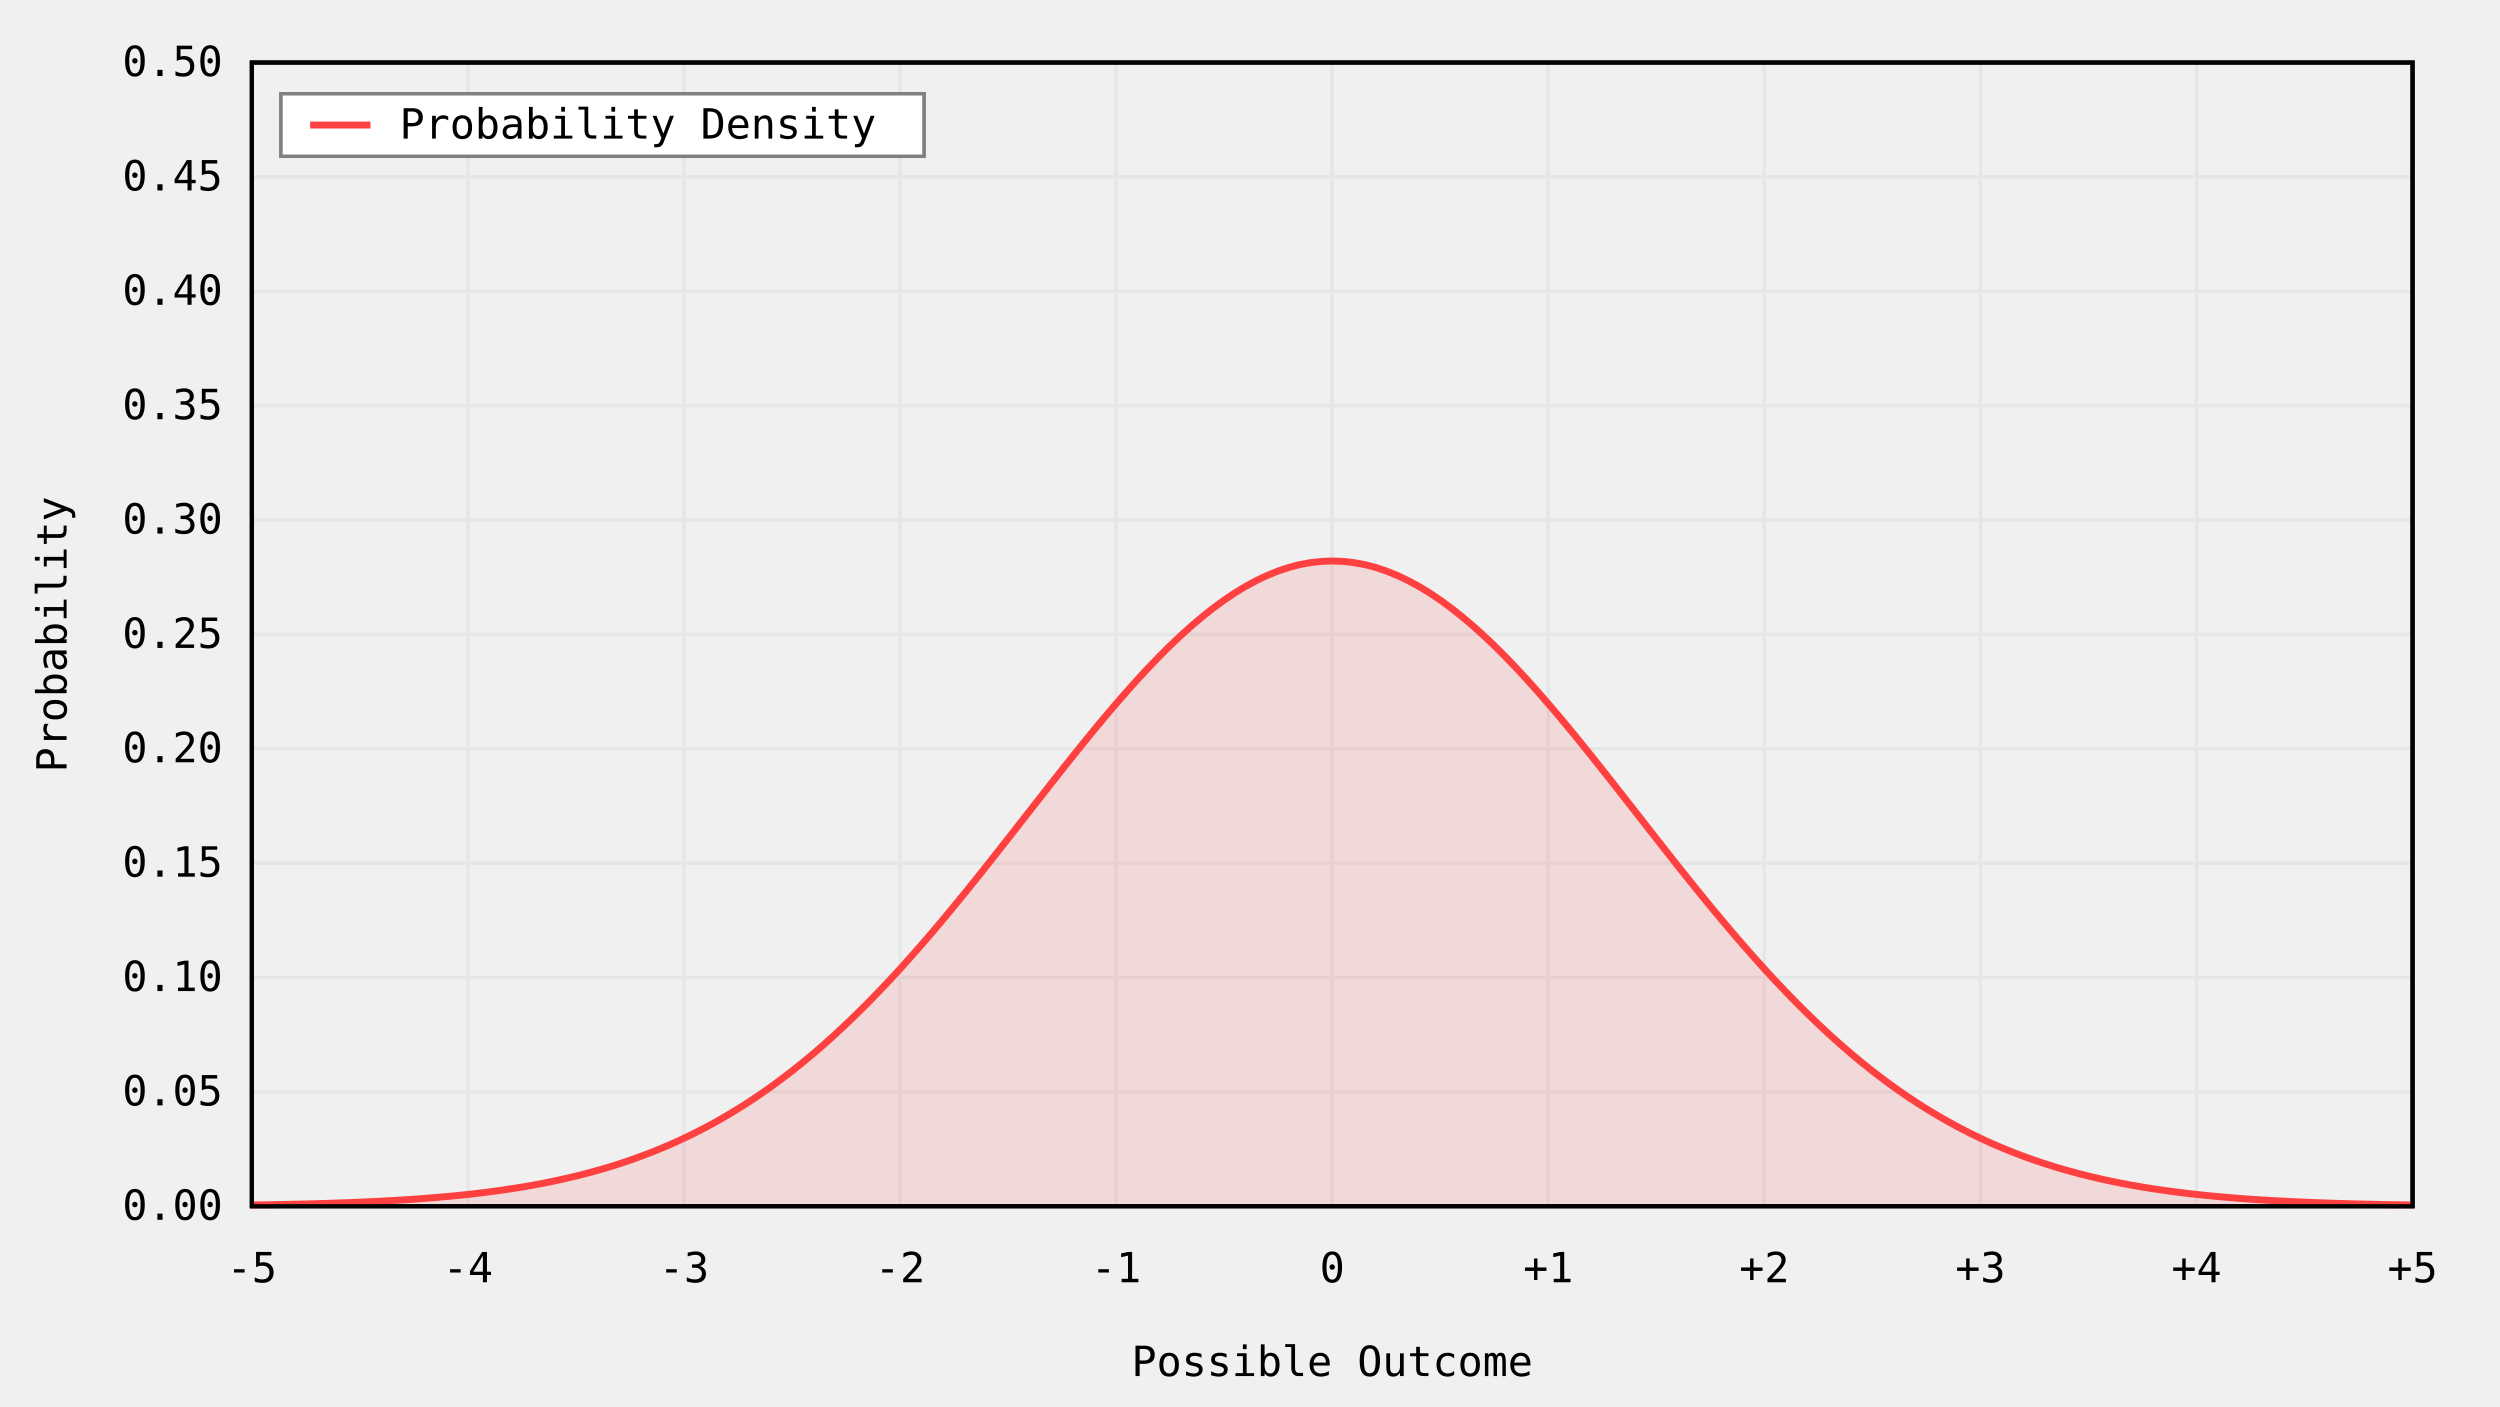
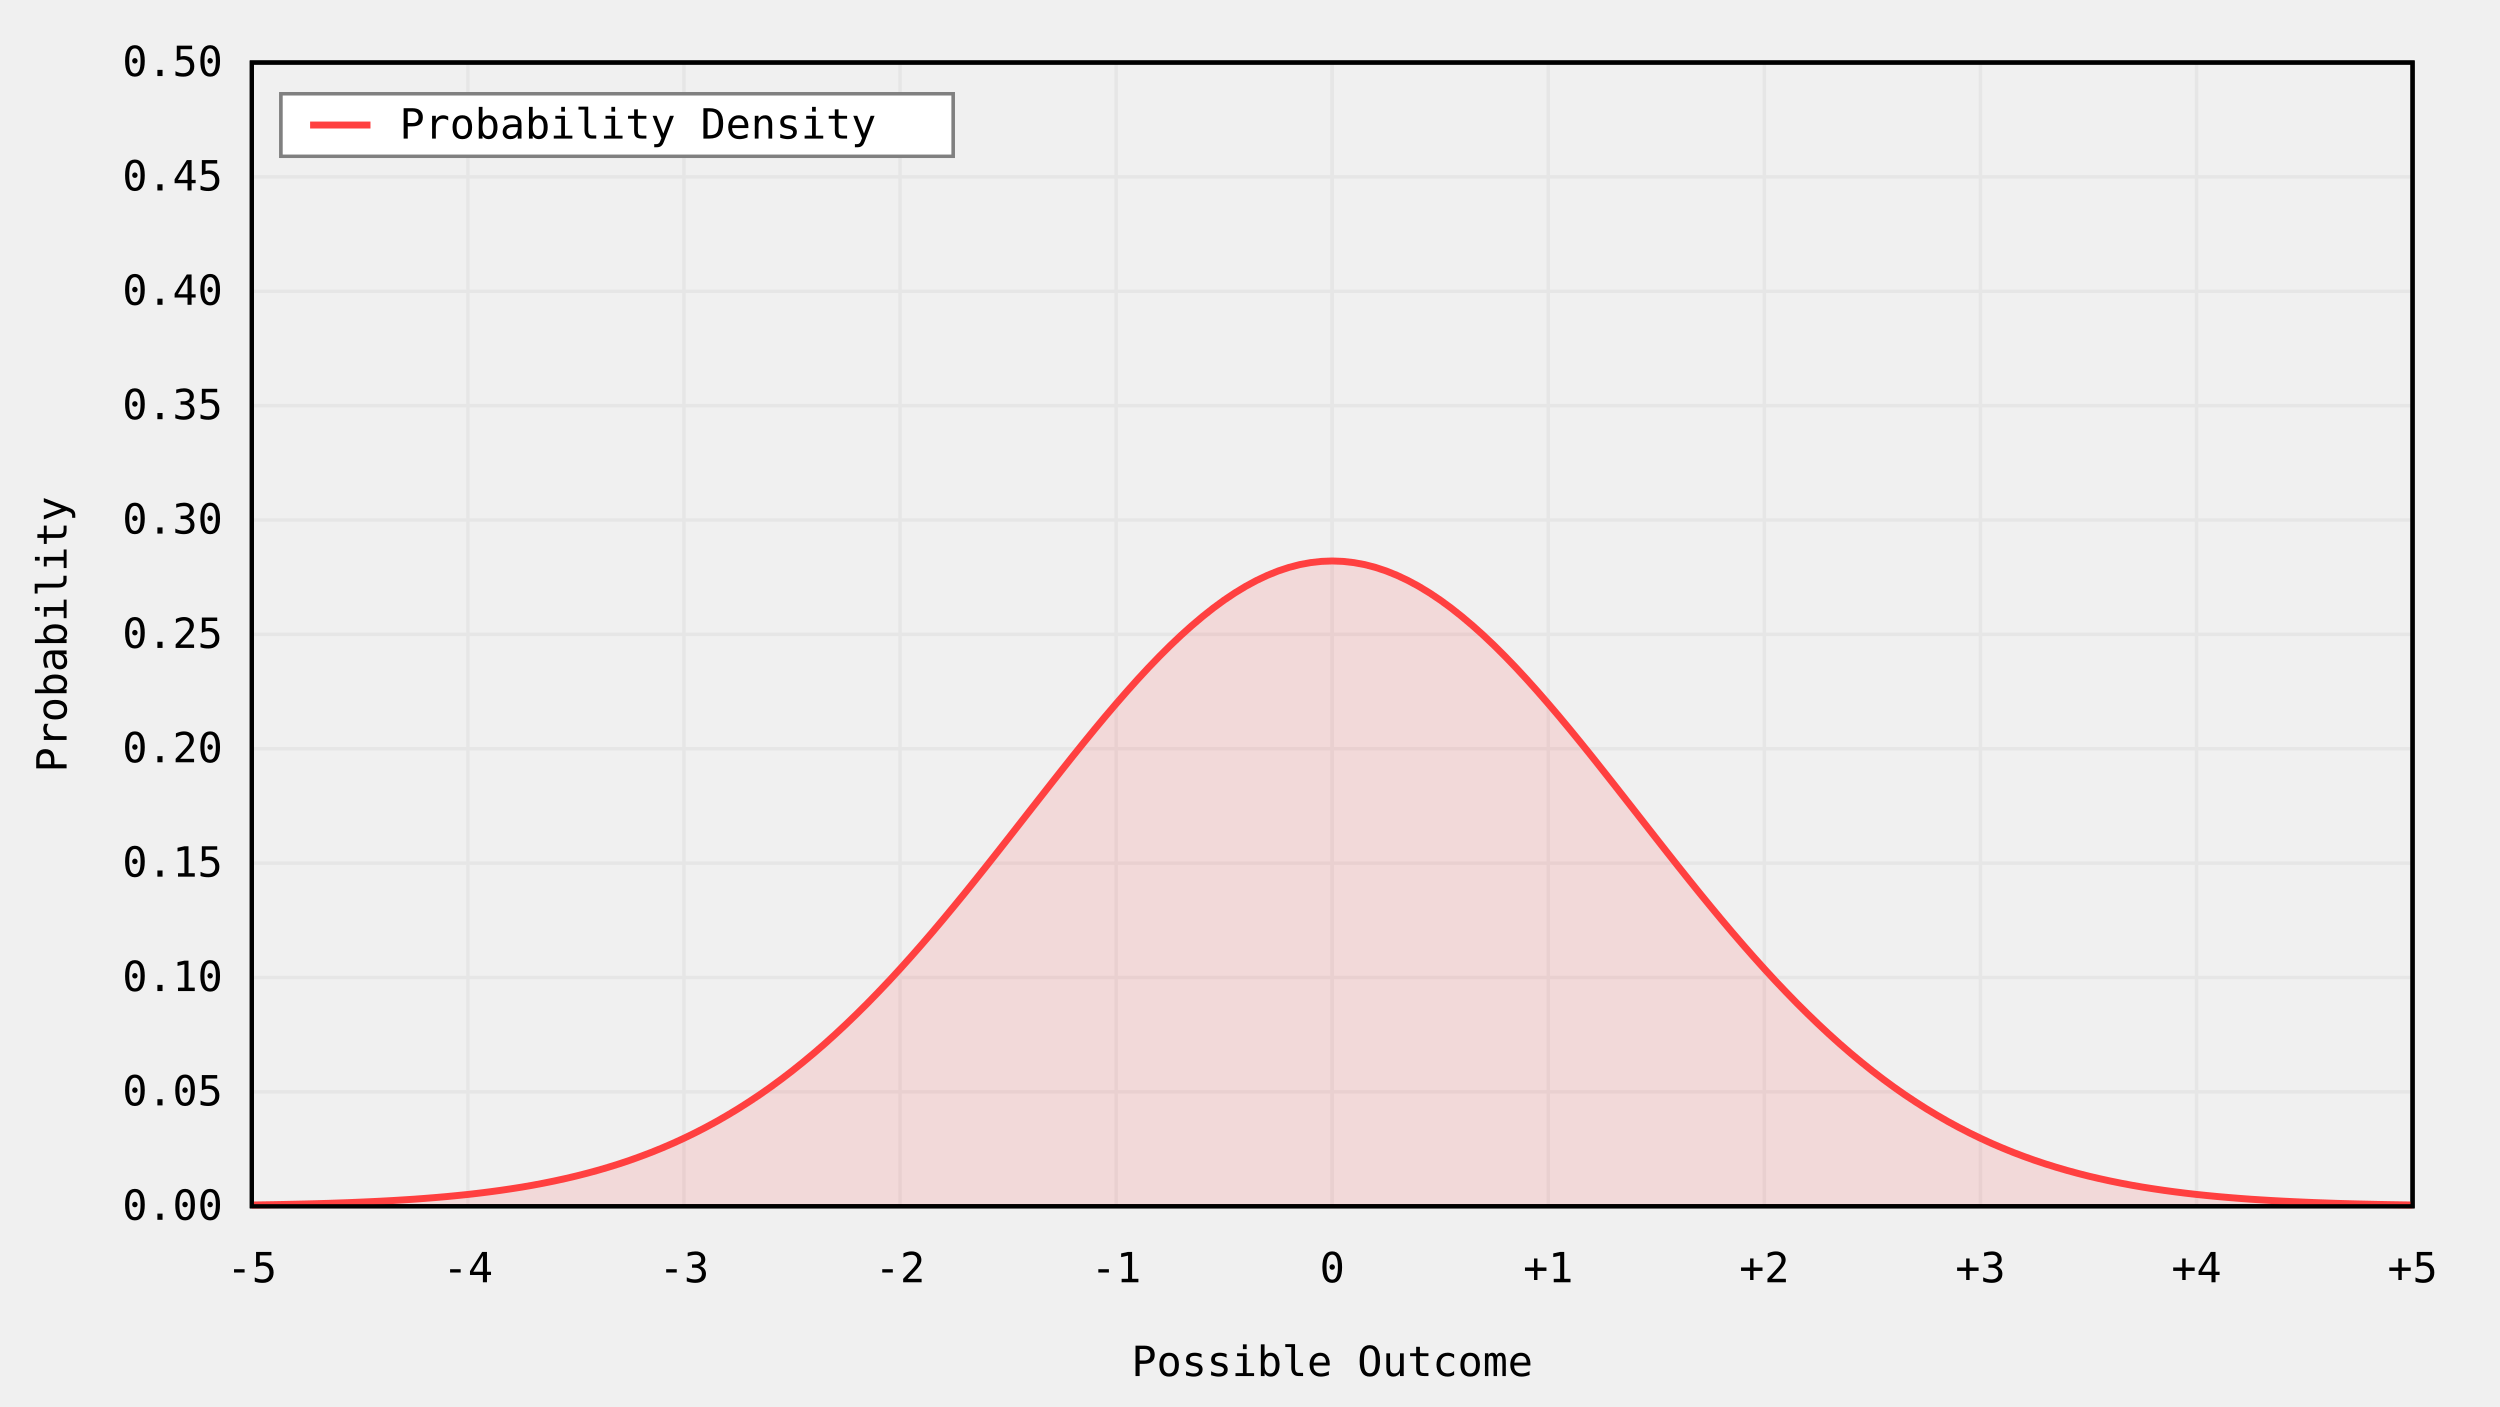
<svg xmlns="http://www.w3.org/2000/svg" xmlns:xlink="http://www.w3.org/1999/xlink" width="720" height="405" viewBox="0 0 720 405">
  <g id="gnuplot_canvas">
    <rect x="0" y="0" width="720" height="405" fill="none" />
    <defs>
      <circle id="gpDot" r="0.5" stroke-width="0.5" stroke="currentColor" />
      <path id="gpPt0" stroke-width="0.222" stroke="currentColor" d="M-1,0 h2 M0,-1 v2" />
      <path id="gpPt1" stroke-width="0.222" stroke="currentColor" d="M-1,-1 L1,1 M1,-1 L-1,1" />
      <path id="gpPt2" stroke-width="0.222" stroke="currentColor" d="M-1,0 L1,0 M0,-1 L0,1 M-1,-1 L1,1 M-1,1 L1,-1" />
      <rect id="gpPt3" stroke-width="0.222" stroke="currentColor" x="-1" y="-1" width="2" height="2" />
      <rect id="gpPt4" stroke-width="0.222" stroke="currentColor" fill="currentColor" x="-1" y="-1" width="2" height="2" />
      <circle id="gpPt5" stroke-width="0.222" stroke="currentColor" cx="0" cy="0" r="1" />
      <use xlink:href="#gpPt5" id="gpPt6" fill="currentColor" stroke="none" />
      <path id="gpPt7" stroke-width="0.222" stroke="currentColor" d="M0,-1.33 L-1.33,0.67 L1.33,0.67 z" />
      <use xlink:href="#gpPt7" id="gpPt8" fill="currentColor" stroke="none" />
      <use xlink:href="#gpPt7" id="gpPt9" stroke="currentColor" transform="rotate(180)" />
      <use xlink:href="#gpPt9" id="gpPt10" fill="currentColor" stroke="none" />
      <use xlink:href="#gpPt3" id="gpPt11" stroke="currentColor" transform="rotate(45)" />
      <use xlink:href="#gpPt11" id="gpPt12" fill="currentColor" stroke="none" />
      <path id="gpPt13" stroke-width="0.222" stroke="currentColor" d="M0,1.330 L1.265,0.411 L0.782,-1.067 L-0.782,-1.076 L-1.265,0.411 z" />
      <use xlink:href="#gpPt13" id="gpPt14" fill="currentColor" stroke="none" />
      <filter id="textbox" filterUnits="objectBoundingBox" x="0" y="0" height="1" width="1">
        <feFlood flood-color="white" flood-opacity="1" result="bgnd" />
        <feComposite in="SourceGraphic" in2="bgnd" operator="atop" />
      </filter>
      <filter id="greybox" filterUnits="objectBoundingBox" x="0" y="0" height="1" width="1">
        <feFlood flood-color="lightgrey" flood-opacity="1" result="grey" />
        <feComposite in="SourceGraphic" in2="grey" operator="atop" />
      </filter>
    </defs>
    <g fill="none" color="white" stroke="currentColor" stroke-width="1.00" stroke-linecap="butt" stroke-linejoin="miter">
</g>
    <g fill="none" color="white" stroke="currentColor" stroke-width="1.20" stroke-linecap="butt" stroke-linejoin="miter">
</g>
    <g fill="none" color="black" stroke="currentColor" stroke-width="1.20" stroke-linecap="butt" stroke-linejoin="miter">
</g>
    <g fill="none" color="black" stroke="black" stroke-width="1.00" stroke-linecap="butt" stroke-linejoin="miter">
</g>
    <g fill="none" color="black" stroke="currentColor" stroke-width="1.00" stroke-linecap="butt" stroke-linejoin="miter">
      <path stroke="rgb(230, 230, 230)" class="gridline" d="M72.53,347.40 L694.82,347.40  " />
    </g>
    <g fill="none" color="black" stroke="rgb(230, 230, 230)" stroke-width="1.20" stroke-linecap="butt" stroke-linejoin="miter">
</g>
    <g fill="none" color="black" stroke="currentColor" stroke-width="1.20" stroke-linecap="butt" stroke-linejoin="miter">
      <path stroke="black" d="M72.53,347.40 M694.82,347.40  " />
      <g transform="translate(64.14,351.30)" stroke="none" fill="black" font-family="monospace" font-size="12.00" text-anchor="end">
        <text>
          <tspan font-family="monospace">0.00</tspan>
        </text>
      </g>
    </g>
    <g fill="none" color="black" stroke="currentColor" stroke-width="1.20" stroke-linecap="butt" stroke-linejoin="miter">
</g>
    <g fill="none" color="black" stroke="black" stroke-width="1.00" stroke-linecap="butt" stroke-linejoin="miter">
</g>
    <g fill="none" color="black" stroke="currentColor" stroke-width="1.00" stroke-linecap="butt" stroke-linejoin="miter">
      <path stroke="rgb(230, 230, 230)" class="gridline" d="M72.53,314.46 L694.82,314.46  " />
    </g>
    <g fill="none" color="black" stroke="rgb(230, 230, 230)" stroke-width="1.20" stroke-linecap="butt" stroke-linejoin="miter">
</g>
    <g fill="none" color="black" stroke="currentColor" stroke-width="1.20" stroke-linecap="butt" stroke-linejoin="miter">
      <path stroke="black" d="M72.53,314.46 M694.82,314.46  " />
      <g transform="translate(64.14,318.36)" stroke="none" fill="black" font-family="monospace" font-size="12.00" text-anchor="end">
        <text>
          <tspan font-family="monospace">0.05</tspan>
        </text>
      </g>
    </g>
    <g fill="none" color="black" stroke="currentColor" stroke-width="1.20" stroke-linecap="butt" stroke-linejoin="miter">
</g>
    <g fill="none" color="black" stroke="black" stroke-width="1.00" stroke-linecap="butt" stroke-linejoin="miter">
</g>
    <g fill="none" color="black" stroke="currentColor" stroke-width="1.00" stroke-linecap="butt" stroke-linejoin="miter">
      <path stroke="rgb(230, 230, 230)" class="gridline" d="M72.53,281.52 L694.82,281.52  " />
    </g>
    <g fill="none" color="black" stroke="rgb(230, 230, 230)" stroke-width="1.20" stroke-linecap="butt" stroke-linejoin="miter">
</g>
    <g fill="none" color="black" stroke="currentColor" stroke-width="1.20" stroke-linecap="butt" stroke-linejoin="miter">
      <path stroke="black" d="M72.53,281.52 M694.82,281.52  " />
      <g transform="translate(64.14,285.42)" stroke="none" fill="black" font-family="monospace" font-size="12.00" text-anchor="end">
        <text>
          <tspan font-family="monospace">0.10</tspan>
        </text>
      </g>
    </g>
    <g fill="none" color="black" stroke="currentColor" stroke-width="1.20" stroke-linecap="butt" stroke-linejoin="miter">
</g>
    <g fill="none" color="black" stroke="black" stroke-width="1.00" stroke-linecap="butt" stroke-linejoin="miter">
</g>
    <g fill="none" color="black" stroke="currentColor" stroke-width="1.00" stroke-linecap="butt" stroke-linejoin="miter">
      <path stroke="rgb(230, 230, 230)" class="gridline" d="M72.53,248.58 L694.82,248.58  " />
    </g>
    <g fill="none" color="black" stroke="rgb(230, 230, 230)" stroke-width="1.20" stroke-linecap="butt" stroke-linejoin="miter">
</g>
    <g fill="none" color="black" stroke="currentColor" stroke-width="1.20" stroke-linecap="butt" stroke-linejoin="miter">
      <path stroke="black" d="M72.53,248.58 M694.82,248.58  " />
      <g transform="translate(64.14,252.48)" stroke="none" fill="black" font-family="monospace" font-size="12.00" text-anchor="end">
        <text>
          <tspan font-family="monospace">0.15</tspan>
        </text>
      </g>
    </g>
    <g fill="none" color="black" stroke="currentColor" stroke-width="1.20" stroke-linecap="butt" stroke-linejoin="miter">
</g>
    <g fill="none" color="black" stroke="black" stroke-width="1.00" stroke-linecap="butt" stroke-linejoin="miter">
</g>
    <g fill="none" color="black" stroke="currentColor" stroke-width="1.00" stroke-linecap="butt" stroke-linejoin="miter">
      <path stroke="rgb(230, 230, 230)" class="gridline" d="M72.53,215.64 L694.82,215.64  " />
    </g>
    <g fill="none" color="black" stroke="rgb(230, 230, 230)" stroke-width="1.20" stroke-linecap="butt" stroke-linejoin="miter">
</g>
    <g fill="none" color="black" stroke="currentColor" stroke-width="1.20" stroke-linecap="butt" stroke-linejoin="miter">
      <path stroke="black" d="M72.53,215.64 M694.82,215.64  " />
      <g transform="translate(64.14,219.54)" stroke="none" fill="black" font-family="monospace" font-size="12.00" text-anchor="end">
        <text>
          <tspan font-family="monospace">0.20</tspan>
        </text>
      </g>
    </g>
    <g fill="none" color="black" stroke="currentColor" stroke-width="1.20" stroke-linecap="butt" stroke-linejoin="miter">
</g>
    <g fill="none" color="black" stroke="black" stroke-width="1.00" stroke-linecap="butt" stroke-linejoin="miter">
</g>
    <g fill="none" color="black" stroke="currentColor" stroke-width="1.00" stroke-linecap="butt" stroke-linejoin="miter">
      <path stroke="rgb(230, 230, 230)" class="gridline" d="M72.53,182.70 L694.82,182.70  " />
    </g>
    <g fill="none" color="black" stroke="rgb(230, 230, 230)" stroke-width="1.20" stroke-linecap="butt" stroke-linejoin="miter">
</g>
    <g fill="none" color="black" stroke="currentColor" stroke-width="1.20" stroke-linecap="butt" stroke-linejoin="miter">
      <path stroke="black" d="M72.53,182.70 M694.82,182.70  " />
      <g transform="translate(64.14,186.60)" stroke="none" fill="black" font-family="monospace" font-size="12.00" text-anchor="end">
        <text>
          <tspan font-family="monospace">0.25</tspan>
        </text>
      </g>
    </g>
    <g fill="none" color="black" stroke="currentColor" stroke-width="1.20" stroke-linecap="butt" stroke-linejoin="miter">
</g>
    <g fill="none" color="black" stroke="black" stroke-width="1.00" stroke-linecap="butt" stroke-linejoin="miter">
</g>
    <g fill="none" color="black" stroke="currentColor" stroke-width="1.00" stroke-linecap="butt" stroke-linejoin="miter">
      <path stroke="rgb(230, 230, 230)" class="gridline" d="M72.53,149.77 L694.82,149.77  " />
    </g>
    <g fill="none" color="black" stroke="rgb(230, 230, 230)" stroke-width="1.20" stroke-linecap="butt" stroke-linejoin="miter">
</g>
    <g fill="none" color="black" stroke="currentColor" stroke-width="1.20" stroke-linecap="butt" stroke-linejoin="miter">
      <path stroke="black" d="M72.53,149.77 M694.82,149.77  " />
      <g transform="translate(64.14,153.67)" stroke="none" fill="black" font-family="monospace" font-size="12.00" text-anchor="end">
        <text>
          <tspan font-family="monospace">0.30</tspan>
        </text>
      </g>
    </g>
    <g fill="none" color="black" stroke="currentColor" stroke-width="1.20" stroke-linecap="butt" stroke-linejoin="miter">
</g>
    <g fill="none" color="black" stroke="black" stroke-width="1.00" stroke-linecap="butt" stroke-linejoin="miter">
</g>
    <g fill="none" color="black" stroke="currentColor" stroke-width="1.00" stroke-linecap="butt" stroke-linejoin="miter">
      <path stroke="rgb(230, 230, 230)" class="gridline" d="M72.53,116.83 L694.82,116.83  " />
    </g>
    <g fill="none" color="black" stroke="rgb(230, 230, 230)" stroke-width="1.20" stroke-linecap="butt" stroke-linejoin="miter">
</g>
    <g fill="none" color="black" stroke="currentColor" stroke-width="1.20" stroke-linecap="butt" stroke-linejoin="miter">
      <path stroke="black" d="M72.53,116.83 M694.82,116.83  " />
      <g transform="translate(64.14,120.73)" stroke="none" fill="black" font-family="monospace" font-size="12.00" text-anchor="end">
        <text>
          <tspan font-family="monospace">0.35</tspan>
        </text>
      </g>
    </g>
    <g fill="none" color="black" stroke="currentColor" stroke-width="1.20" stroke-linecap="butt" stroke-linejoin="miter">
</g>
    <g fill="none" color="black" stroke="black" stroke-width="1.00" stroke-linecap="butt" stroke-linejoin="miter">
</g>
    <g fill="none" color="black" stroke="currentColor" stroke-width="1.00" stroke-linecap="butt" stroke-linejoin="miter">
      <path stroke="rgb(230, 230, 230)" class="gridline" d="M72.53,83.89 L694.82,83.89  " />
    </g>
    <g fill="none" color="black" stroke="rgb(230, 230, 230)" stroke-width="1.20" stroke-linecap="butt" stroke-linejoin="miter">
</g>
    <g fill="none" color="black" stroke="currentColor" stroke-width="1.20" stroke-linecap="butt" stroke-linejoin="miter">
      <path stroke="black" d="M72.53,83.89 M694.82,83.89  " />
      <g transform="translate(64.14,87.79)" stroke="none" fill="black" font-family="monospace" font-size="12.00" text-anchor="end">
        <text>
          <tspan font-family="monospace">0.40</tspan>
        </text>
      </g>
    </g>
    <g fill="none" color="black" stroke="currentColor" stroke-width="1.20" stroke-linecap="butt" stroke-linejoin="miter">
</g>
    <g fill="none" color="black" stroke="black" stroke-width="1.00" stroke-linecap="butt" stroke-linejoin="miter">
</g>
    <g fill="none" color="black" stroke="currentColor" stroke-width="1.00" stroke-linecap="butt" stroke-linejoin="miter">
      <path stroke="rgb(230, 230, 230)" class="gridline" d="M72.53,50.95 L694.82,50.95  " />
    </g>
    <g fill="none" color="black" stroke="rgb(230, 230, 230)" stroke-width="1.20" stroke-linecap="butt" stroke-linejoin="miter">
</g>
    <g fill="none" color="black" stroke="currentColor" stroke-width="1.20" stroke-linecap="butt" stroke-linejoin="miter">
      <path stroke="black" d="M72.53,50.95 M694.82,50.95  " />
      <g transform="translate(64.14,54.85)" stroke="none" fill="black" font-family="monospace" font-size="12.00" text-anchor="end">
        <text>
          <tspan font-family="monospace">0.45</tspan>
        </text>
      </g>
    </g>
    <g fill="none" color="black" stroke="currentColor" stroke-width="1.20" stroke-linecap="butt" stroke-linejoin="miter">
</g>
    <g fill="none" color="black" stroke="black" stroke-width="1.00" stroke-linecap="butt" stroke-linejoin="miter">
</g>
    <g fill="none" color="black" stroke="currentColor" stroke-width="1.00" stroke-linecap="butt" stroke-linejoin="miter">
      <path stroke="rgb(230, 230, 230)" class="gridline" d="M72.53,18.01 L694.82,18.01  " />
    </g>
    <g fill="none" color="black" stroke="rgb(230, 230, 230)" stroke-width="1.20" stroke-linecap="butt" stroke-linejoin="miter">
</g>
    <g fill="none" color="black" stroke="currentColor" stroke-width="1.20" stroke-linecap="butt" stroke-linejoin="miter">
      <path stroke="black" d="M72.53,18.01 M694.82,18.01  " />
      <g transform="translate(64.14,21.91)" stroke="none" fill="black" font-family="monospace" font-size="12.00" text-anchor="end">
        <text>
          <tspan font-family="monospace">0.50</tspan>
        </text>
      </g>
    </g>
    <g fill="none" color="black" stroke="currentColor" stroke-width="1.20" stroke-linecap="butt" stroke-linejoin="miter">
</g>
    <g fill="none" color="black" stroke="black" stroke-width="1.00" stroke-linecap="butt" stroke-linejoin="miter">
</g>
    <g fill="none" color="black" stroke="currentColor" stroke-width="1.00" stroke-linecap="butt" stroke-linejoin="miter">
      <path stroke="rgb(230, 230, 230)" class="gridline" d="M383.68,347.40 L383.68,18.01  " />
    </g>
    <g fill="none" color="black" stroke="rgb(230, 230, 230)" stroke-width="1.20" stroke-linecap="butt" stroke-linejoin="miter">
</g>
    <g fill="none" color="black" stroke="currentColor" stroke-width="1.20" stroke-linecap="butt" stroke-linejoin="miter">
      <path stroke="black" d="M383.68,347.40 M383.68,18.01  " />
      <g transform="translate(383.68,369.30)" stroke="none" fill="black" font-family="monospace" font-size="12.00" text-anchor="middle">
        <text>
          <tspan font-family="monospace">0</tspan>
        </text>
      </g>
    </g>
    <g fill="none" color="black" stroke="currentColor" stroke-width="1.20" stroke-linecap="butt" stroke-linejoin="miter">
</g>
    <g fill="none" color="black" stroke="black" stroke-width="1.00" stroke-linecap="butt" stroke-linejoin="miter">
</g>
    <g fill="none" color="black" stroke="currentColor" stroke-width="1.00" stroke-linecap="butt" stroke-linejoin="miter">
      <path stroke="rgb(230, 230, 230)" class="gridline" d="M72.53,347.40 L72.53,18.01  " />
    </g>
    <g fill="none" color="black" stroke="rgb(230, 230, 230)" stroke-width="1.20" stroke-linecap="butt" stroke-linejoin="miter">
</g>
    <g fill="none" color="black" stroke="currentColor" stroke-width="1.20" stroke-linecap="butt" stroke-linejoin="miter">
      <path stroke="black" d="M72.53,347.40 M72.53,18.01  " />
      <g transform="translate(72.53,369.30)" stroke="none" fill="black" font-family="monospace" font-size="12.00" text-anchor="middle">
        <text>
          <tspan font-family="monospace">-5</tspan>
        </text>
      </g>
    </g>
    <g fill="none" color="black" stroke="currentColor" stroke-width="1.20" stroke-linecap="butt" stroke-linejoin="miter">
</g>
    <g fill="none" color="black" stroke="black" stroke-width="1.00" stroke-linecap="butt" stroke-linejoin="miter">
</g>
    <g fill="none" color="black" stroke="currentColor" stroke-width="1.00" stroke-linecap="butt" stroke-linejoin="miter">
      <path stroke="rgb(230, 230, 230)" class="gridline" d="M134.76,347.40 L134.76,45.01 M134.76,27.01 L134.76,18.01  " />
    </g>
    <g fill="none" color="black" stroke="rgb(230, 230, 230)" stroke-width="1.20" stroke-linecap="butt" stroke-linejoin="miter">
</g>
    <g fill="none" color="black" stroke="currentColor" stroke-width="1.20" stroke-linecap="butt" stroke-linejoin="miter">
      <path stroke="black" d="M134.76,347.40 M134.76,18.01  " />
      <g transform="translate(134.76,369.30)" stroke="none" fill="black" font-family="monospace" font-size="12.00" text-anchor="middle">
        <text>
          <tspan font-family="monospace">-4</tspan>
        </text>
      </g>
    </g>
    <g fill="none" color="black" stroke="currentColor" stroke-width="1.20" stroke-linecap="butt" stroke-linejoin="miter">
</g>
    <g fill="none" color="black" stroke="black" stroke-width="1.00" stroke-linecap="butt" stroke-linejoin="miter">
</g>
    <g fill="none" color="black" stroke="currentColor" stroke-width="1.00" stroke-linecap="butt" stroke-linejoin="miter">
      <path stroke="rgb(230, 230, 230)" class="gridline" d="M196.99,347.40 L196.99,45.01 M196.99,27.01 L196.99,18.01  " />
    </g>
    <g fill="none" color="black" stroke="rgb(230, 230, 230)" stroke-width="1.20" stroke-linecap="butt" stroke-linejoin="miter">
</g>
    <g fill="none" color="black" stroke="currentColor" stroke-width="1.20" stroke-linecap="butt" stroke-linejoin="miter">
      <path stroke="black" d="M196.99,347.40 M196.99,18.01  " />
      <g transform="translate(196.99,369.30)" stroke="none" fill="black" font-family="monospace" font-size="12.00" text-anchor="middle">
        <text>
          <tspan font-family="monospace">-3</tspan>
        </text>
      </g>
    </g>
    <g fill="none" color="black" stroke="currentColor" stroke-width="1.20" stroke-linecap="butt" stroke-linejoin="miter">
</g>
    <g fill="none" color="black" stroke="black" stroke-width="1.00" stroke-linecap="butt" stroke-linejoin="miter">
</g>
    <g fill="none" color="black" stroke="currentColor" stroke-width="1.00" stroke-linecap="butt" stroke-linejoin="miter">
      <path stroke="rgb(230, 230, 230)" class="gridline" d="M259.22,347.40 L259.22,45.01 M259.22,27.01 L259.22,18.01  " />
    </g>
    <g fill="none" color="black" stroke="rgb(230, 230, 230)" stroke-width="1.20" stroke-linecap="butt" stroke-linejoin="miter">
</g>
    <g fill="none" color="black" stroke="currentColor" stroke-width="1.20" stroke-linecap="butt" stroke-linejoin="miter">
      <path stroke="black" d="M259.22,347.40 M259.22,18.01  " />
      <g transform="translate(259.22,369.30)" stroke="none" fill="black" font-family="monospace" font-size="12.00" text-anchor="middle">
        <text>
          <tspan font-family="monospace">-2</tspan>
        </text>
      </g>
    </g>
    <g fill="none" color="black" stroke="currentColor" stroke-width="1.20" stroke-linecap="butt" stroke-linejoin="miter">
</g>
    <g fill="none" color="black" stroke="black" stroke-width="1.00" stroke-linecap="butt" stroke-linejoin="miter">
</g>
    <g fill="none" color="black" stroke="currentColor" stroke-width="1.00" stroke-linecap="butt" stroke-linejoin="miter">
      <path stroke="rgb(230, 230, 230)" class="gridline" d="M321.45,347.40 L321.45,18.01  " />
    </g>
    <g fill="none" color="black" stroke="rgb(230, 230, 230)" stroke-width="1.20" stroke-linecap="butt" stroke-linejoin="miter">
</g>
    <g fill="none" color="black" stroke="currentColor" stroke-width="1.20" stroke-linecap="butt" stroke-linejoin="miter">
      <path stroke="black" d="M321.45,347.40 M321.45,18.01  " />
      <g transform="translate(321.45,369.30)" stroke="none" fill="black" font-family="monospace" font-size="12.00" text-anchor="middle">
        <text>
          <tspan font-family="monospace">-1</tspan>
        </text>
      </g>
    </g>
    <g fill="none" color="black" stroke="currentColor" stroke-width="1.20" stroke-linecap="butt" stroke-linejoin="miter">
</g>
    <g fill="none" color="black" stroke="black" stroke-width="1.00" stroke-linecap="butt" stroke-linejoin="miter">
</g>
    <g fill="none" color="black" stroke="currentColor" stroke-width="1.00" stroke-linecap="butt" stroke-linejoin="miter">
      <path stroke="rgb(230, 230, 230)" class="gridline" d="M383.68,347.40 L383.68,18.01  " />
    </g>
    <g fill="none" color="black" stroke="rgb(230, 230, 230)" stroke-width="1.20" stroke-linecap="butt" stroke-linejoin="miter">
</g>
    <g fill="none" color="black" stroke="currentColor" stroke-width="1.20" stroke-linecap="butt" stroke-linejoin="miter">
      <path stroke="black" d="M383.68,347.40 M383.68,18.01  " />
    </g>
    <g fill="none" color="black" stroke="black" stroke-width="1.00" stroke-linecap="butt" stroke-linejoin="miter">
</g>
    <g fill="none" color="black" stroke="currentColor" stroke-width="1.00" stroke-linecap="butt" stroke-linejoin="miter">
      <path stroke="rgb(230, 230, 230)" class="gridline" d="M445.90,347.40 L445.90,18.01  " />
    </g>
    <g fill="none" color="black" stroke="rgb(230, 230, 230)" stroke-width="1.20" stroke-linecap="butt" stroke-linejoin="miter">
</g>
    <g fill="none" color="black" stroke="currentColor" stroke-width="1.20" stroke-linecap="butt" stroke-linejoin="miter">
      <path stroke="black" d="M445.90,347.40 M445.90,18.01  " />
      <g transform="translate(445.90,369.30)" stroke="none" fill="black" font-family="monospace" font-size="12.00" text-anchor="middle">
        <text>
          <tspan font-family="monospace">+1</tspan>
        </text>
      </g>
    </g>
    <g fill="none" color="black" stroke="currentColor" stroke-width="1.20" stroke-linecap="butt" stroke-linejoin="miter">
</g>
    <g fill="none" color="black" stroke="black" stroke-width="1.00" stroke-linecap="butt" stroke-linejoin="miter">
</g>
    <g fill="none" color="black" stroke="currentColor" stroke-width="1.00" stroke-linecap="butt" stroke-linejoin="miter">
      <path stroke="rgb(230, 230, 230)" class="gridline" d="M508.13,347.40 L508.13,18.01  " />
    </g>
    <g fill="none" color="black" stroke="rgb(230, 230, 230)" stroke-width="1.20" stroke-linecap="butt" stroke-linejoin="miter">
</g>
    <g fill="none" color="black" stroke="currentColor" stroke-width="1.20" stroke-linecap="butt" stroke-linejoin="miter">
      <path stroke="black" d="M508.13,347.40 M508.13,18.01  " />
      <g transform="translate(508.13,369.30)" stroke="none" fill="black" font-family="monospace" font-size="12.00" text-anchor="middle">
        <text>
          <tspan font-family="monospace">+2</tspan>
        </text>
      </g>
    </g>
    <g fill="none" color="black" stroke="currentColor" stroke-width="1.20" stroke-linecap="butt" stroke-linejoin="miter">
</g>
    <g fill="none" color="black" stroke="black" stroke-width="1.00" stroke-linecap="butt" stroke-linejoin="miter">
</g>
    <g fill="none" color="black" stroke="currentColor" stroke-width="1.00" stroke-linecap="butt" stroke-linejoin="miter">
      <path stroke="rgb(230, 230, 230)" class="gridline" d="M570.36,347.40 L570.36,18.01  " />
    </g>
    <g fill="none" color="black" stroke="rgb(230, 230, 230)" stroke-width="1.20" stroke-linecap="butt" stroke-linejoin="miter">
</g>
    <g fill="none" color="black" stroke="currentColor" stroke-width="1.20" stroke-linecap="butt" stroke-linejoin="miter">
      <path stroke="black" d="M570.36,347.40 M570.36,18.01  " />
      <g transform="translate(570.36,369.30)" stroke="none" fill="black" font-family="monospace" font-size="12.00" text-anchor="middle">
        <text>
          <tspan font-family="monospace">+3</tspan>
        </text>
      </g>
    </g>
    <g fill="none" color="black" stroke="currentColor" stroke-width="1.20" stroke-linecap="butt" stroke-linejoin="miter">
</g>
    <g fill="none" color="black" stroke="black" stroke-width="1.00" stroke-linecap="butt" stroke-linejoin="miter">
</g>
    <g fill="none" color="black" stroke="currentColor" stroke-width="1.00" stroke-linecap="butt" stroke-linejoin="miter">
      <path stroke="rgb(230, 230, 230)" class="gridline" d="M632.59,347.40 L632.59,18.01  " />
    </g>
    <g fill="none" color="black" stroke="rgb(230, 230, 230)" stroke-width="1.20" stroke-linecap="butt" stroke-linejoin="miter">
</g>
    <g fill="none" color="black" stroke="currentColor" stroke-width="1.20" stroke-linecap="butt" stroke-linejoin="miter">
      <path stroke="black" d="M632.59,347.40 M632.59,18.01  " />
      <g transform="translate(632.59,369.30)" stroke="none" fill="black" font-family="monospace" font-size="12.00" text-anchor="middle">
        <text>
          <tspan font-family="monospace">+4</tspan>
        </text>
      </g>
    </g>
    <g fill="none" color="black" stroke="currentColor" stroke-width="1.20" stroke-linecap="butt" stroke-linejoin="miter">
</g>
    <g fill="none" color="black" stroke="black" stroke-width="1.00" stroke-linecap="butt" stroke-linejoin="miter">
</g>
    <g fill="none" color="black" stroke="currentColor" stroke-width="1.00" stroke-linecap="butt" stroke-linejoin="miter">
      <path stroke="rgb(230, 230, 230)" class="gridline" d="M694.82,347.40 L694.82,18.01  " />
    </g>
    <g fill="none" color="black" stroke="rgb(230, 230, 230)" stroke-width="1.20" stroke-linecap="butt" stroke-linejoin="miter">
</g>
    <g fill="none" color="black" stroke="currentColor" stroke-width="1.20" stroke-linecap="butt" stroke-linejoin="miter">
      <path stroke="black" d="M694.82,347.40 M694.82,18.01  " />
      <g transform="translate(694.82,369.30)" stroke="none" fill="black" font-family="monospace" font-size="12.00" text-anchor="middle">
        <text>
          <tspan font-family="monospace">+5</tspan>
        </text>
      </g>
    </g>
    <g fill="none" color="black" stroke="currentColor" stroke-width="1.20" stroke-linecap="butt" stroke-linejoin="miter">
</g>
    <g fill="none" color="black" stroke="currentColor" stroke-width="1.20" stroke-linecap="butt" stroke-linejoin="miter">
      <path stroke="black" d="M72.53,18.01 L72.53,347.40 L694.82,347.40 L694.82,18.01 L72.53,18.01 Z  " />
    </g>
    <g fill="none" color="black" stroke="currentColor" stroke-width="1.20" stroke-linecap="butt" stroke-linejoin="miter">
      <g transform="translate(19.18,182.71) rotate(270)" stroke="none" fill="black" font-family="monospace" font-size="12.00" text-anchor="middle">
        <text>
          <tspan font-family="monospace">Probability</tspan>
        </text>
      </g>
    </g>
    <g fill="none" color="black" stroke="currentColor" stroke-width="1.20" stroke-linecap="butt" stroke-linejoin="miter">
      <g transform="translate(383.67,396.30)" stroke="none" fill="black" font-family="monospace" font-size="12.00" text-anchor="middle">
        <text>
          <tspan font-family="monospace">Possible Outcome</tspan>
        </text>
      </g>
    </g>
    <g fill="none" color="black" stroke="currentColor" stroke-width="1.20" stroke-linecap="butt" stroke-linejoin="miter">
</g>
    <g fill="none" color="black" stroke="currentColor" stroke-width="1.00" stroke-linecap="butt" stroke-linejoin="miter">
</g>
    <g fill="none" color="black" stroke="currentColor" stroke-width="1.00" stroke-linecap="butt" stroke-linejoin="miter">
-       <path stroke="rgb(128, 128, 128)" d="M80.92,45.01 L80.92,27.01 L266.11,27.01 L266.11,45.01 L80.92,45.01 Z  " />
+       <path stroke="rgb(128, 128, 128)" d="M80.92,45.01 L80.92,27.01 L274.50,27.01 L274.50,45.01 L80.92,45.01 Z  " />
    </g>
    <g id="gnuplot_plot_1">
      <g fill="none" color="white" stroke="rgb(128, 128, 128)" stroke-width="2.00" stroke-linecap="butt" stroke-linejoin="miter">
</g>
      <g fill="none" color="black" stroke="currentColor" stroke-width="2.00" stroke-linecap="butt" stroke-linejoin="miter">
        <path stroke="rgb(255,  64,  64)" d="M72.53,347.04 L75.64,346.99 L78.75,346.94 L81.86,346.88 L84.98,346.81 L88.09,346.74 L91.20,346.66 L94.31,346.57   L97.42,346.46 L100.53,346.35 L103.64,346.22 L106.76,346.08 L109.87,345.93 L112.98,345.76 L116.09,345.57 L119.20,345.37   L122.31,345.14 L125.42,344.89 L128.54,344.62 L131.65,344.32 L134.76,344.00 L137.87,343.64 L140.98,343.25 L144.09,342.83   L147.20,342.37 L150.32,341.88 L153.43,341.34 L156.54,340.75 L159.65,340.12 L162.76,339.44 L165.87,338.71 L168.98,337.92   L172.10,337.07 L175.21,336.16 L178.32,335.19 L181.43,334.15 L184.54,333.03 L187.65,331.85 L190.77,330.58 L193.88,329.24   L196.99,327.81 L200.10,326.30 L203.21,324.70 L206.32,323.01 L209.43,321.22 L212.55,319.34 L215.66,317.36 L218.77,315.29   L221.88,313.11 L224.99,310.83 L228.10,308.45 L231.21,305.96 L234.33,303.37 L237.44,300.68 L240.55,297.88 L243.66,294.98   L246.77,291.98 L249.88,288.89 L252.99,285.69 L256.11,282.41 L259.22,279.03 L262.33,275.57 L265.44,272.03 L268.55,268.42   L271.66,264.73 L274.77,260.98 L277.89,257.17 L281.00,253.31 L284.11,249.41 L287.22,245.47 L290.33,241.51 L293.44,237.53   L296.55,233.55 L299.67,229.57 L302.78,225.60 L305.89,221.66 L309.00,217.74 L312.11,213.88 L315.22,210.07 L318.33,206.33   L321.45,202.67 L324.56,199.10 L327.67,195.63 L330.78,192.27 L333.89,189.04 L337.00,185.94 L340.11,182.99 L343.23,180.19   L346.34,177.56 L349.45,175.10 L352.56,172.82 L355.67,170.74 L358.78,168.85 L361.89,167.17 L365.01,165.70 L368.12,164.44   L371.23,163.41 L374.34,162.60 L377.45,162.03 L380.56,161.68 L383.68,161.56 L386.79,161.68 L389.90,162.03 L393.01,162.60   L396.12,163.41 L399.23,164.44 L402.34,165.70 L405.46,167.17 L408.57,168.85 L411.68,170.74 L414.79,172.82 L417.90,175.10   L421.01,177.56 L424.12,180.19 L427.24,182.99 L430.35,185.94 L433.46,189.04 L436.57,192.27 L439.68,195.63 L442.79,199.10   L445.90,202.67 L449.02,206.33 L452.13,210.07 L455.24,213.88 L458.35,217.74 L461.46,221.66 L464.57,225.60 L467.68,229.57   L470.80,233.55 L473.91,237.53 L477.02,241.51 L480.13,245.47 L483.24,249.41 L486.35,253.31 L489.46,257.17 L492.58,260.98   L495.69,264.73 L498.80,268.42 L501.91,272.03 L505.02,275.57 L508.13,279.03 L511.24,282.41 L514.36,285.69 L517.47,288.89   L520.58,291.98 L523.69,294.98 L526.80,297.88 L529.91,300.68 L533.02,303.37 L536.14,305.96 L539.25,308.45 L542.36,310.83   L545.47,313.11 L548.58,315.29 L551.69,317.36 L554.80,319.34 L557.92,321.22 L561.03,323.01 L564.14,324.70 L567.25,326.30   L570.36,327.81 L573.47,329.24 L576.58,330.58 L579.70,331.85 L582.81,333.03 L585.92,334.15 L589.03,335.19 L592.14,336.16   L595.25,337.07 L598.37,337.92 L601.48,338.71 L604.59,339.44 L607.70,340.12 L610.81,340.75 L613.92,341.34 L617.03,341.88   L620.15,342.37 L623.26,342.83 L626.37,343.25 L629.48,343.64 L632.59,344.00 L635.70,344.32 L638.81,344.62 L641.93,344.89   L645.04,345.14 L648.15,345.37 L651.26,345.57 L654.37,345.76 L657.48,345.93 L660.59,346.08 L663.71,346.22 L666.82,346.35   L669.93,346.46 L673.04,346.57 L676.15,346.66 L679.26,346.74 L682.37,346.81 L685.49,346.88 L688.60,346.94 L691.71,346.99   L694.82,347.04  " />
      </g>
    </g>
    <g id="gnuplot_plot_2">
      <g fill="none" color="black" stroke="currentColor" stroke-width="2.00" stroke-linecap="butt" stroke-linejoin="miter">
        <g stroke="none" shape-rendering="crispEdges">
          <polygon fill="rgb(255,  64,  64)" fill-opacity="0.13" points="72.53,347.04 75.64,346.99 78.75,346.94 81.86,346.88 84.98,346.81 88.09,346.74 91.20,346.66 94.31,346.57 97.42,346.46 100.53,346.35 103.64,346.22 106.76,346.08 109.87,345.93 112.98,345.76 116.09,345.57 119.20,345.37 122.31,345.14 125.42,344.89 128.54,344.62 131.65,344.32 134.76,344.00 137.87,343.64 140.98,343.25 144.09,342.83 147.20,342.37 150.32,341.88 153.43,341.34 156.54,340.75 159.65,340.12 162.76,339.44 165.87,338.71 168.98,337.92 172.10,337.07 175.21,336.16 178.32,335.19 181.43,334.15 184.54,333.03 187.65,331.85 190.77,330.58 193.88,329.24 196.99,327.81 200.10,326.30 203.21,324.70 206.32,323.01 209.43,321.22 212.55,319.34 215.66,317.36 218.77,315.29 221.88,313.11 224.99,310.83 228.10,308.45 231.21,305.96 234.33,303.37 237.44,300.68 240.55,297.88 243.66,294.98 246.77,291.98 249.88,288.89 252.99,285.69 256.11,282.41 259.22,279.03 262.33,275.57 265.44,272.03 268.55,268.42 271.66,264.73 274.77,260.98 277.89,257.17 281.00,253.31 284.11,249.41 287.22,245.47 290.33,241.51 293.44,237.53 296.55,233.55 299.67,229.57 302.78,225.60 305.89,221.66 309.00,217.74 312.11,213.88 315.22,210.07 318.33,206.33 321.45,202.67 324.56,199.10 327.67,195.63 330.78,192.27 333.89,189.04 337.00,185.94 340.11,182.99 343.23,180.19 346.34,177.56 349.45,175.10 352.56,172.82 355.67,170.74 358.78,168.85 361.89,167.17 365.01,165.70 368.12,164.44 371.23,163.41 374.34,162.60 377.45,162.03 380.56,161.68 383.68,161.56 386.79,161.68 389.90,162.03 393.01,162.60 396.12,163.41 399.23,164.44 402.34,165.70 405.46,167.17 408.57,168.85 411.68,170.74 414.79,172.82 417.90,175.10 421.01,177.56 424.12,180.19 427.24,182.99 430.35,185.94 433.46,189.04 436.57,192.27 439.68,195.63 442.79,199.10 445.90,202.67 449.02,206.33 452.13,210.07 455.24,213.88 458.35,217.74 461.46,221.66 464.57,225.60 467.68,229.57 470.80,233.55 473.91,237.53 477.02,241.51 480.13,245.47 483.24,249.41 486.35,253.31 489.46,257.17 492.58,260.98 495.69,264.73 498.80,268.42 501.91,272.03 505.02,275.57 508.13,279.03 511.24,282.41 514.36,285.69 517.47,288.89 520.58,291.98 523.69,294.98 526.80,297.88 529.91,300.68 533.02,303.37 536.14,305.96 539.25,308.45 542.36,310.83 545.47,313.11 548.58,315.29 551.69,317.36 554.80,319.34 557.92,321.22 561.03,323.01 564.14,324.70 567.25,326.30 570.36,327.81 573.47,329.24 576.58,330.58 579.70,331.85 582.81,333.03 585.92,334.15 589.03,335.19 592.14,336.16 595.25,337.07 598.37,337.92 601.48,338.71 604.59,339.44 607.70,340.12 610.81,340.75 613.92,341.34 617.03,341.88 620.15,342.37 623.26,342.83 626.37,343.25 629.48,343.64 632.59,344.00 635.70,344.32 638.81,344.62 641.93,344.89 645.04,345.14 648.15,345.37 651.26,345.57 654.37,345.76 657.48,345.93 660.59,346.08 663.71,346.22 666.82,346.35 669.93,346.46 673.04,346.57 676.15,346.66 679.26,346.74 682.37,346.81 685.49,346.88 688.60,346.94 691.71,346.99 694.82,347.04 694.82,347.40 691.71,347.40 688.60,347.40 685.49,347.40 682.37,347.40 679.26,347.40 676.15,347.40 673.04,347.40 669.93,347.40 666.82,347.40 663.71,347.40 660.59,347.40 657.48,347.40 654.37,347.40 651.26,347.40 648.15,347.40 645.04,347.40 641.93,347.40 638.81,347.40 635.70,347.40 632.59,347.40 629.48,347.40 626.37,347.40 623.26,347.40 620.15,347.40 617.03,347.40 613.92,347.40 610.81,347.40 607.70,347.40 604.59,347.40 601.48,347.40 598.37,347.40 595.25,347.40 592.14,347.40 589.03,347.40 585.92,347.40 582.81,347.40 579.70,347.40 576.58,347.40 573.47,347.40 570.36,347.40 567.25,347.40 564.14,347.40 561.03,347.40 557.92,347.40 554.80,347.40 551.69,347.40 548.58,347.40 545.47,347.40 542.36,347.40 539.25,347.40 536.14,347.40 533.02,347.40 529.91,347.40 526.80,347.40 523.69,347.40 520.58,347.40 517.47,347.40 514.36,347.40 511.24,347.40 508.13,347.40 505.02,347.40 501.91,347.40 498.80,347.40 495.69,347.40 492.58,347.40 489.46,347.40 486.35,347.40 483.24,347.40 480.13,347.40 477.02,347.40 473.91,347.40 470.80,347.40 467.68,347.40 464.57,347.40 461.46,347.40 458.35,347.40 455.24,347.40 452.13,347.40 449.02,347.40 445.90,347.40 442.79,347.40 439.68,347.40 436.57,347.40 433.46,347.40 430.35,347.40 427.24,347.40 424.12,347.40 421.01,347.40 417.90,347.40 414.79,347.40 411.68,347.40 408.57,347.40 405.46,347.40 402.34,347.40 399.23,347.40 396.12,347.40 393.01,347.40 389.90,347.40 386.79,347.40 383.68,347.40 380.56,347.40 377.45,347.40 374.34,347.40 371.23,347.40 368.12,347.40 365.01,347.40 361.89,347.40 358.78,347.40 355.67,347.40 352.56,347.40 349.45,347.40 346.34,347.40 343.23,347.40 340.11,347.40 337.00,347.40 333.89,347.40 330.78,347.40 327.67,347.40 324.56,347.40 321.45,347.40 318.33,347.40 315.22,347.40 312.11,347.40 309.00,347.40 305.89,347.40 302.78,347.40 299.67,347.40 296.55,347.40 293.44,347.40 290.33,347.40 287.22,347.40 284.11,347.40 281.00,347.40 277.89,347.40 274.77,347.40 271.66,347.40 268.55,347.40 265.44,347.40 262.33,347.40 259.22,347.40 256.11,347.40 252.99,347.40 249.88,347.40 246.77,347.40 243.66,347.40 240.55,347.40 237.44,347.40 234.33,347.40 231.21,347.40 228.10,347.40 224.99,347.40 221.88,347.40 218.77,347.40 215.66,347.40 212.55,347.40 209.43,347.40 206.32,347.40 203.21,347.40 200.10,347.40 196.99,347.40 193.88,347.40 190.77,347.40 187.65,347.40 184.54,347.40 181.43,347.40 178.32,347.40 175.21,347.40 172.10,347.40 168.98,347.40 165.87,347.40 162.76,347.40 159.65,347.40 156.54,347.40 153.43,347.40 150.32,347.40 147.20,347.40 144.09,347.40 140.98,347.40 137.87,347.40 134.76,347.40 131.65,347.40 128.54,347.40 125.42,347.40 122.31,347.40 119.20,347.40 116.09,347.40 112.98,347.40 109.87,347.40 106.76,347.40 103.64,347.40 100.53,347.40 97.42,347.40 94.31,347.40 91.20,347.40 88.09,347.40 84.98,347.40 81.86,347.40 78.75,347.40 75.64,347.40 72.53,347.40 " />
        </g>
      </g>
    </g>
    <g stroke="none" shape-rendering="crispEdges">
-       <polygon fill="white" points="80.92,45.01 266.11,45.01 266.11,27.01 80.92,27.01 " />
+       <polygon fill="white" points="80.92,45.01 274.50,45.01 274.50,27.01 80.92,27.01 " />
    </g>
    <g fill="none" color="white" stroke="white" stroke-width="1.00" stroke-linecap="butt" stroke-linejoin="miter">
</g>
    <g fill="none" color="black" stroke="currentColor" stroke-width="1.00" stroke-linecap="butt" stroke-linejoin="miter">
-       <path stroke="rgb(128, 128, 128)" d="M80.92,45.01 L80.92,27.01 L266.11,27.01 L266.11,45.01 L80.92,45.01 Z  " />
+       <path stroke="rgb(128, 128, 128)" d="M80.92,45.01 L80.92,27.01 L274.50,27.01 L274.50,45.01 L80.92,45.01 Z  " />
    </g>
    <g id="gnuplot_plot_1">
      <g fill="none" color="white" stroke="rgb(128, 128, 128)" stroke-width="2.00" stroke-linecap="butt" stroke-linejoin="miter">
</g>
      <g fill="none" color="black" stroke="currentColor" stroke-width="2.00" stroke-linecap="butt" stroke-linejoin="miter">
        <g transform="translate(115.09,39.91)" stroke="none" fill="black" font-family="monospace" font-size="12.00" text-anchor="start">
          <text>
            <tspan font-family="monospace">Probability Density</tspan>
          </text>
        </g>
      </g>
      <g fill="none" color="black" stroke="currentColor" stroke-width="2.00" stroke-linecap="butt" stroke-linejoin="miter">
        <path stroke="rgb(255,  64,  64)" d="M89.31,36.01 L106.70,36.01  " />
      </g>
    </g>
    <g id="gnuplot_plot_2">
      <g fill="none" color="black" stroke="currentColor" stroke-width="2.00" stroke-linecap="butt" stroke-linejoin="miter">
</g>
    </g>
    <g fill="none" color="black" stroke="currentColor" stroke-width="2.00" stroke-linecap="butt" stroke-linejoin="miter">
</g>
    <g fill="none" color="black" stroke="black" stroke-width="1.20" stroke-linecap="butt" stroke-linejoin="miter">
</g>
    <g fill="none" color="black" stroke="currentColor" stroke-width="1.20" stroke-linecap="butt" stroke-linejoin="miter">
      <path stroke="black" d="M72.53,18.01 L72.53,347.40 L694.82,347.40 L694.82,18.01 L72.53,18.01 Z  " />
    </g>
    <g fill="none" color="black" stroke="currentColor" stroke-width="1.20" stroke-linecap="butt" stroke-linejoin="miter">
</g>
  </g>
</svg>
